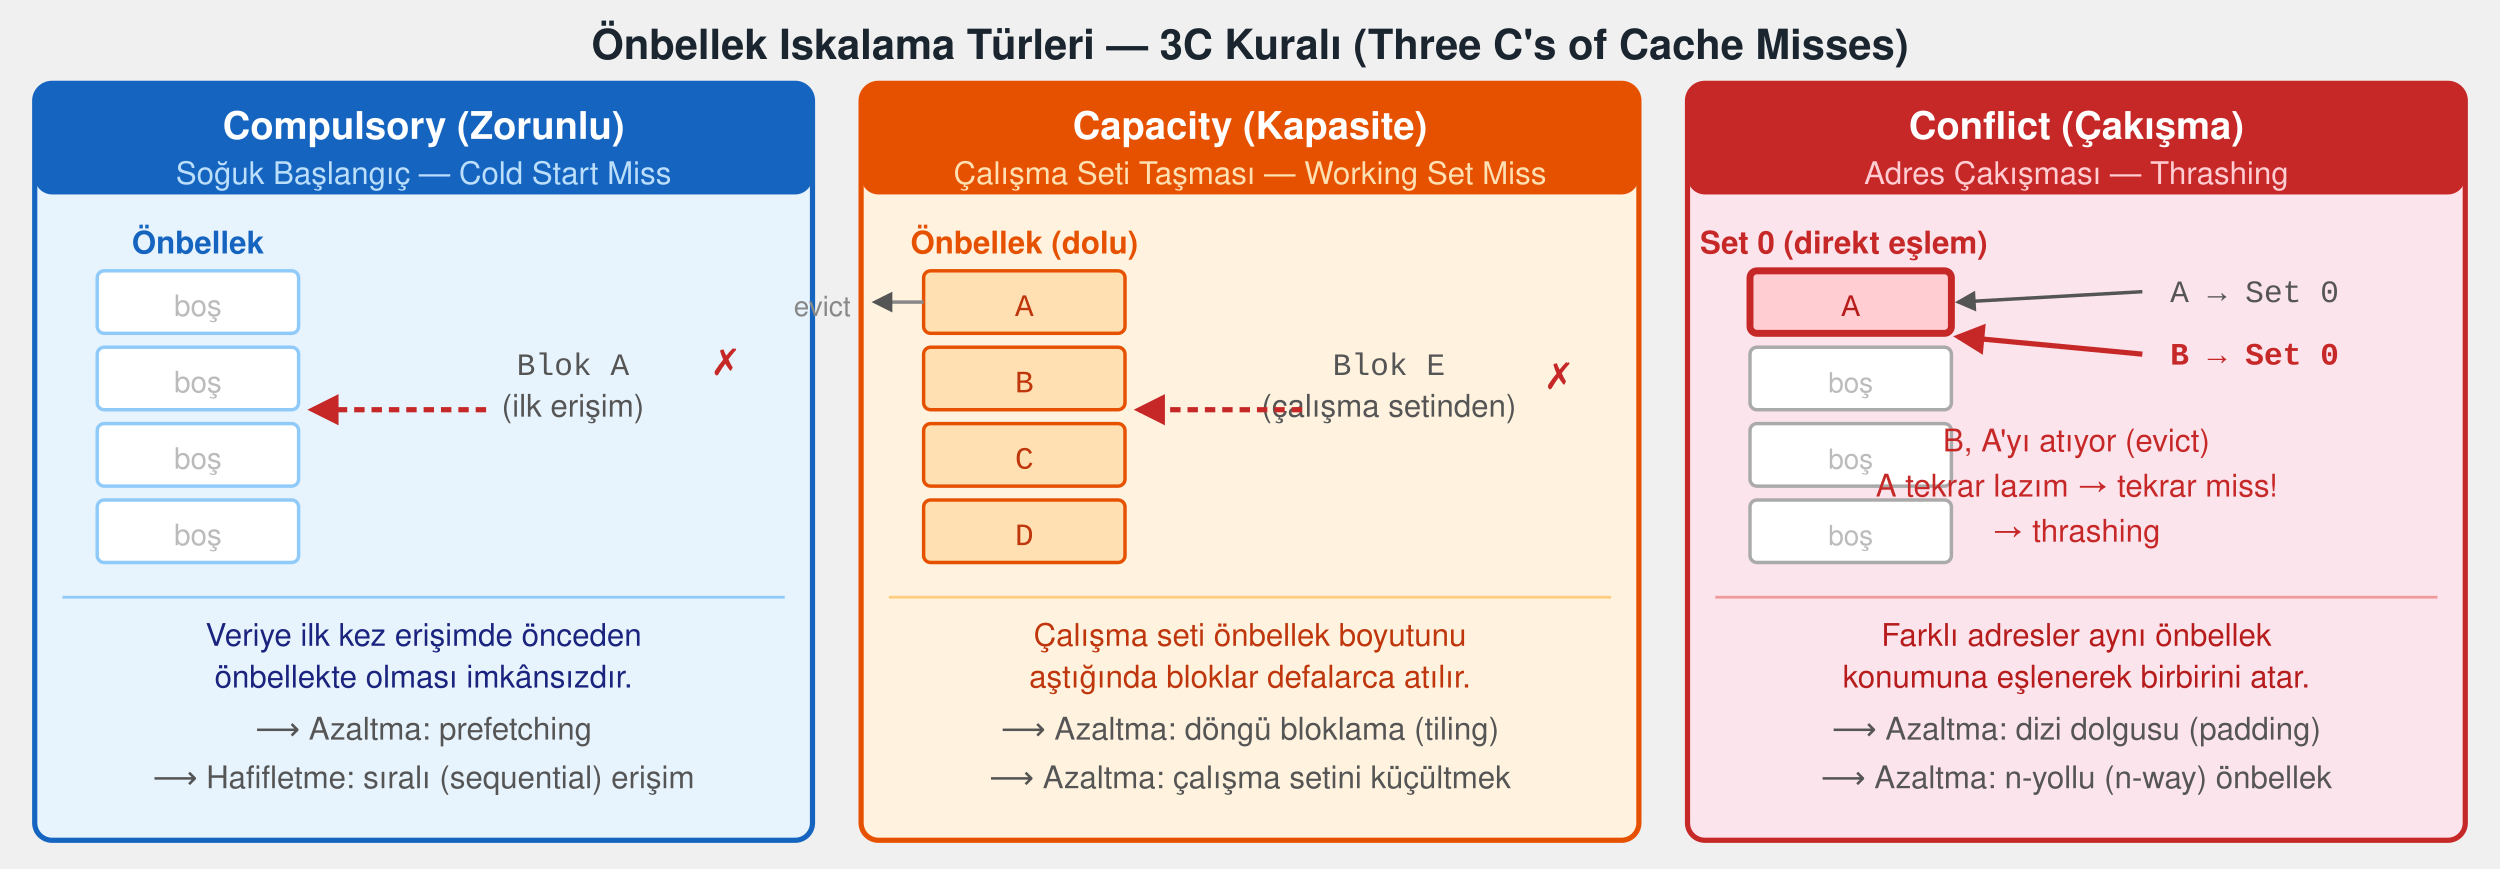
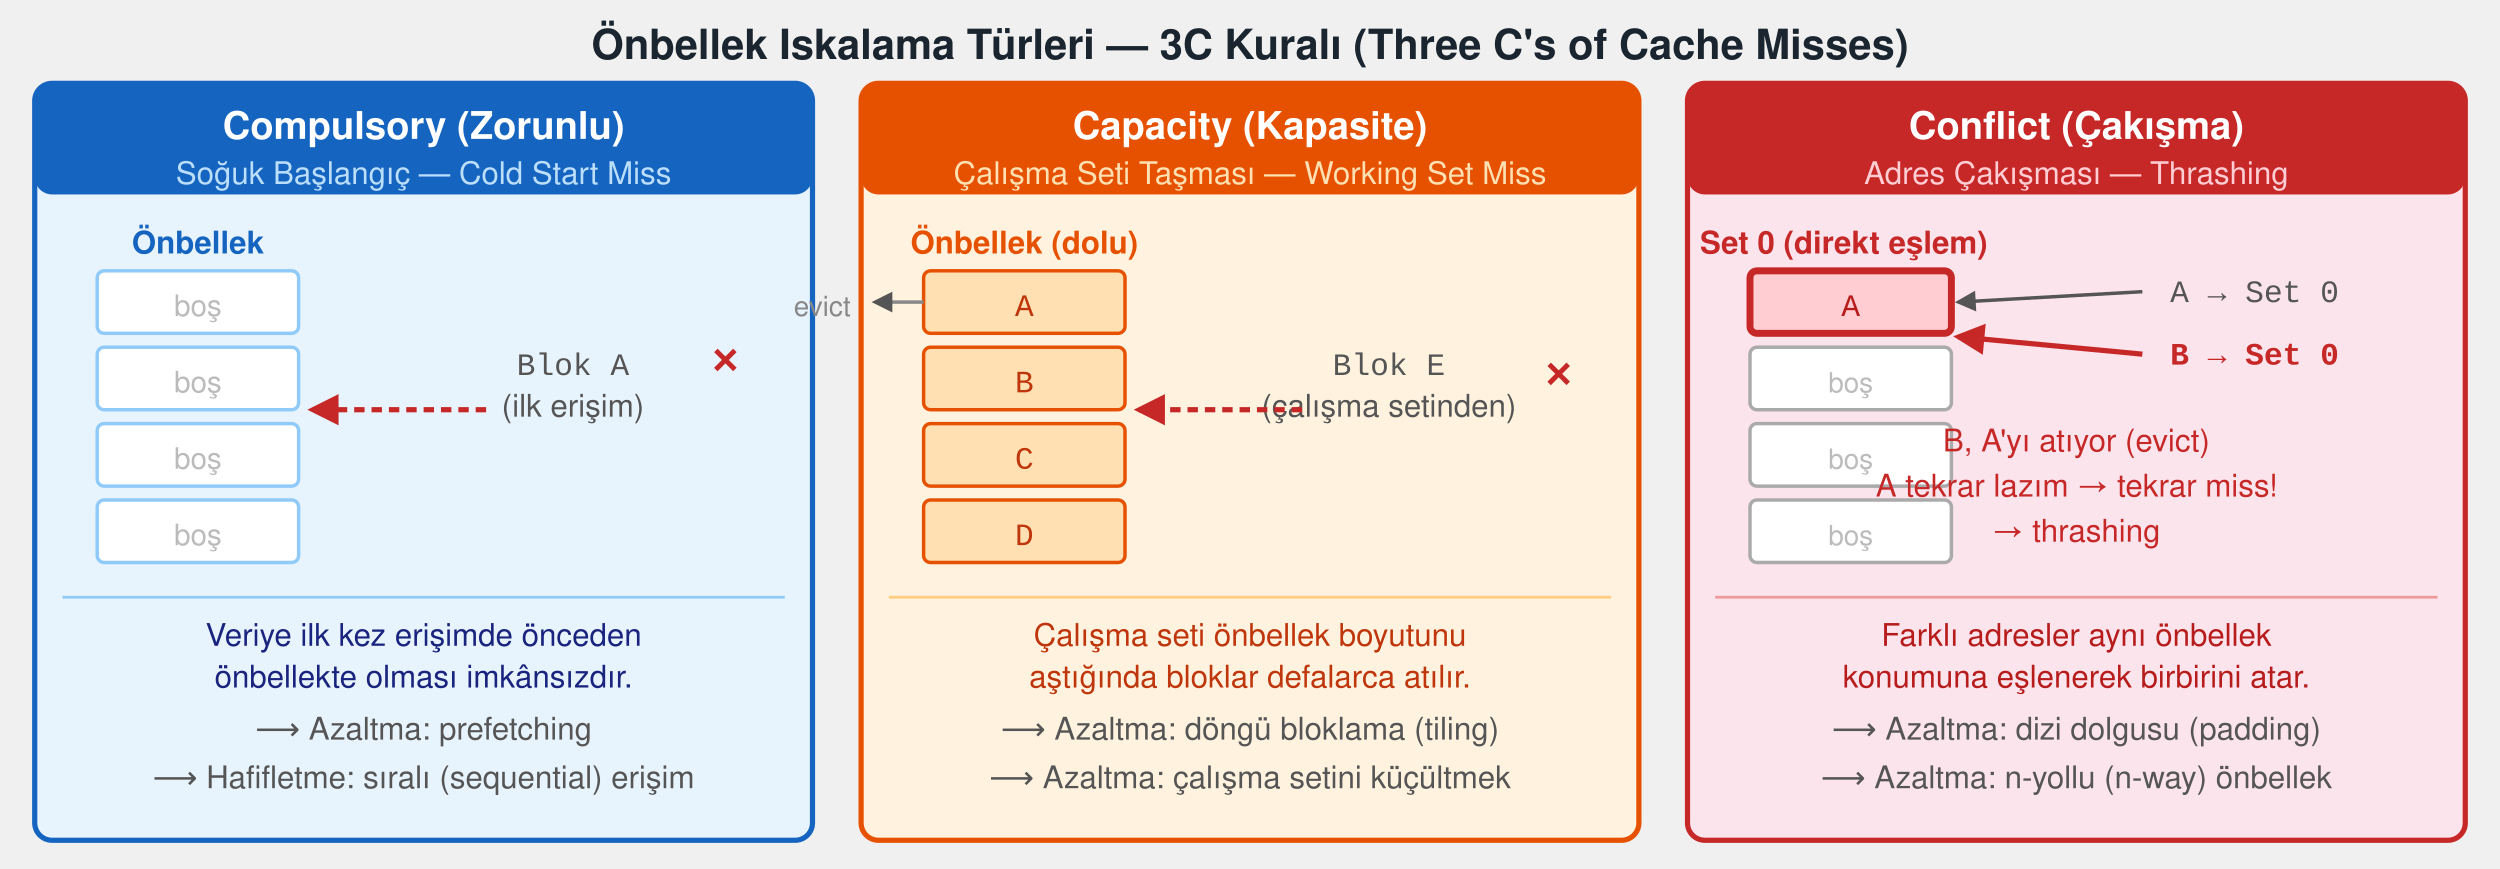
<svg xmlns="http://www.w3.org/2000/svg" width="720" height="250" viewBox="0 0 720 250">
  <defs>
    <style>.sf{font-family:'Segoe UI',Helvetica,Arial,sans-serif}.mf{font-family:'Consolas','Courier New',monospace}</style>
    <marker id="ah" markerWidth="6" markerHeight="6" refX="5" refY="3" orient="auto">
      <path d="M0 0 L6 3 L0 6 Z" fill="#555" />
    </marker>
    <marker id="ahr" markerWidth="6" markerHeight="6" refX="5" refY="3" orient="auto">
      <path d="M0 0 L6 3 L0 6 Z" fill="#c62828" />
    </marker>
  </defs>
  <text x="360" y="17" text-anchor="middle" font-size="12" font-weight="bold" fill="#1a252f" class="sf">Önbellek Iskalama Türleri — 3C Kuralı (Three C's of Cache Misses)</text>
  <rect x="10" y="24" width="224" height="218" rx="5" fill="#e8f4fd" stroke="#1565c0" stroke-width="1.5" />
  <rect x="10" y="24" width="224" height="32" rx="5" fill="#1565c0" />
  <text x="122" y="40" text-anchor="middle" font-size="11" font-weight="bold" fill="white" class="sf">Compulsory (Zorunlu)</text>
  <text x="122" y="53" text-anchor="middle" font-size="9" fill="#bbdefb" class="sf">Soğuk Başlangıç — Cold Start Miss</text>
  <text x="57" y="73" text-anchor="middle" font-size="9" font-weight="bold" fill="#1565c0" class="sf">Önbellek</text>
  <rect x="28" y="78" width="58" height="18" rx="2" fill="white" stroke="#90caf9" stroke-width="1" />
  <text x="57" y="91" text-anchor="middle" font-size="8.5" fill="#bbb" class="sf">boş</text>
  <rect x="28" y="100" width="58" height="18" rx="2" fill="white" stroke="#90caf9" stroke-width="1" />
  <text x="57" y="113" text-anchor="middle" font-size="8.5" fill="#bbb" class="sf">boş</text>
  <rect x="28" y="122" width="58" height="18" rx="2" fill="white" stroke="#90caf9" stroke-width="1" />
  <text x="57" y="135" text-anchor="middle" font-size="8.5" fill="#bbb" class="sf">boş</text>
  <rect x="28" y="144" width="58" height="18" rx="2" fill="white" stroke="#90caf9" stroke-width="1" />
  <text x="57" y="157" text-anchor="middle" font-size="8.5" fill="#bbb" class="sf">boş</text>
  <text x="165" y="108" text-anchor="middle" font-size="9" fill="#555" class="mf">Blok A</text>
  <text x="165" y="120" text-anchor="middle" font-size="9" fill="#555" class="sf">(ilk erişim)</text>
  <line x1="140" y1="118" x2="90" y2="118" stroke="#c62828" stroke-width="1.5" stroke-dasharray="3,2" marker-end="url(#ahr)" />
-   <text x="205" y="108" font-size="13" font-weight="bold" fill="#c62828" class="mf">✗</text>
+   <text x="205" y="108" font-size="13" font-weight="bold" fill="#c62828" class="mf">×</text>
  <line x1="18" y1="172" x2="226" y2="172" stroke="#90caf9" stroke-width="0.8" />
  <text x="122" y="186" text-anchor="middle" font-size="9" fill="#1a237e" class="sf">Veriye ilk kez erişimde önceden</text>
  <text x="122" y="198" text-anchor="middle" font-size="9" fill="#1a237e" class="sf">önbellekte olması imkânsızdır.</text>
  <text x="122" y="213" text-anchor="middle" font-size="9" fill="#555" class="sf">⟶ Azaltma: prefetching</text>
  <text x="122" y="227" text-anchor="middle" font-size="9" fill="#555" class="sf">⟶ Hafifletme: sıralı (sequential) erişim</text>
  <rect x="248" y="24" width="224" height="218" rx="5" fill="#fff3e0" stroke="#e65100" stroke-width="1.5" />
  <rect x="248" y="24" width="224" height="32" rx="5" fill="#e65100" />
  <text x="360" y="40" text-anchor="middle" font-size="11" font-weight="bold" fill="white" class="sf">Capacity (Kapasite)</text>
  <text x="360" y="53" text-anchor="middle" font-size="9" fill="#ffe0b2" class="sf">Çalışma Seti Taşması — Working Set Miss</text>
  <text x="295" y="73" text-anchor="middle" font-size="9" font-weight="bold" fill="#e65100" class="sf">Önbellek (dolu)</text>
  <rect x="266" y="78" width="58" height="18" rx="2" fill="#ffe0b2" stroke="#e65100" stroke-width="1" />
  <text x="295" y="91" text-anchor="middle" font-size="9" fill="#bf360c" class="mf">A</text>
  <rect x="266" y="100" width="58" height="18" rx="2" fill="#ffe0b2" stroke="#e65100" stroke-width="1" />
  <text x="295" y="113" text-anchor="middle" font-size="9" fill="#bf360c" class="mf">B</text>
  <rect x="266" y="122" width="58" height="18" rx="2" fill="#ffe0b2" stroke="#e65100" stroke-width="1" />
  <text x="295" y="135" text-anchor="middle" font-size="9" fill="#bf360c" class="mf">C</text>
  <rect x="266" y="144" width="58" height="18" rx="2" fill="#ffe0b2" stroke="#e65100" stroke-width="1" />
  <text x="295" y="157" text-anchor="middle" font-size="9" fill="#bf360c" class="mf">D</text>
  <text x="400" y="108" text-anchor="middle" font-size="9" fill="#555" class="mf">Blok E</text>
  <text x="400" y="120" text-anchor="middle" font-size="9" fill="#555" class="sf">(çalışma setinden)</text>
  <line x1="375" y1="118" x2="328" y2="118" stroke="#c62828" stroke-width="1.5" stroke-dasharray="3,2" marker-end="url(#ahr)" />
  <line x1="266" y1="87" x2="252" y2="87" stroke="#888" stroke-width="1" marker-end="url(#ah)" />
  <text x="245" y="91" text-anchor="end" font-size="8" fill="#888" class="sf">evict</text>
-   <text x="445" y="112" font-size="13" font-weight="bold" fill="#c62828" class="mf">✗</text>
+   <text x="445" y="112" font-size="13" font-weight="bold" fill="#c62828" class="mf">×</text>
  <line x1="256" y1="172" x2="464" y2="172" stroke="#ffcc80" stroke-width="0.8" />
  <text x="360" y="186" text-anchor="middle" font-size="9" fill="#bf360c" class="sf">Çalışma seti önbellek boyutunu</text>
  <text x="360" y="198" text-anchor="middle" font-size="9" fill="#bf360c" class="sf">aştığında bloklar defalarca atılır.</text>
  <text x="360" y="213" text-anchor="middle" font-size="9" fill="#555" class="sf">⟶ Azaltma: döngü bloklama (tiling)</text>
  <text x="360" y="227" text-anchor="middle" font-size="9" fill="#555" class="sf">⟶ Azaltma: çalışma setini küçültmek</text>
  <rect x="486" y="24" width="224" height="218" rx="5" fill="#fce4ec" stroke="#c62828" stroke-width="1.5" />
  <rect x="486" y="24" width="224" height="32" rx="5" fill="#c62828" />
  <text x="598" y="40" text-anchor="middle" font-size="11" font-weight="bold" fill="white" class="sf">Conflict (Çakışma)</text>
  <text x="598" y="53" text-anchor="middle" font-size="9" fill="#ffcdd2" class="sf">Adres Çakışması — Thrashing</text>
  <text x="531" y="73" text-anchor="middle" font-size="9" font-weight="bold" fill="#c62828" class="sf">Set 0 (direkt eşlem)</text>
  <rect x="504" y="78" width="58" height="18" rx="2" fill="#ffcdd2" stroke="#c62828" stroke-width="2" />
  <text x="533" y="91" text-anchor="middle" font-size="9" fill="#b71c1c" class="mf">A</text>
  <rect x="504" y="100" width="58" height="18" rx="2" fill="white" stroke="#aaa" stroke-width="1" />
  <text x="533" y="113" text-anchor="middle" font-size="8" fill="#bbb" class="sf">boş</text>
  <rect x="504" y="122" width="58" height="18" rx="2" fill="white" stroke="#aaa" stroke-width="1" />
  <text x="533" y="135" text-anchor="middle" font-size="8" fill="#bbb" class="sf">boş</text>
  <rect x="504" y="144" width="58" height="18" rx="2" fill="white" stroke="#aaa" stroke-width="1" />
  <text x="533" y="157" text-anchor="middle" font-size="8" fill="#bbb" class="sf">boş</text>
  <text x="625" y="87" font-size="9" fill="#555" class="mf">A → Set 0</text>
  <line x1="617" y1="84" x2="564" y2="87" stroke="#555" stroke-width="1" marker-end="url(#ah)" />
  <text x="625" y="105" font-size="9" font-weight="bold" fill="#c62828" class="mf">B → Set 0</text>
  <line x1="617" y1="102" x2="564" y2="97" stroke="#c62828" stroke-width="1.5" marker-end="url(#ahr)" />
  <text x="598" y="130" text-anchor="middle" font-size="9" fill="#c62828" class="sf">B, A'yı atıyor (evict)</text>
  <text x="598" y="143" text-anchor="middle" font-size="9" fill="#c62828" class="sf">A tekrar lazım → tekrar miss!</text>
  <text x="598" y="156" text-anchor="middle" font-size="9" fill="#c62828" class="sf">→ thrashing</text>
  <line x1="494" y1="172" x2="702" y2="172" stroke="#ef9a9a" stroke-width="0.8" />
  <text x="598" y="186" text-anchor="middle" font-size="9" fill="#b71c1c" class="sf">Farklı adresler aynı önbellek</text>
  <text x="598" y="198" text-anchor="middle" font-size="9" fill="#b71c1c" class="sf">konumuna eşlenerek birbirini atar.</text>
  <text x="598" y="213" text-anchor="middle" font-size="9" fill="#555" class="sf">⟶ Azaltma: dizi dolgusu (padding)</text>
  <text x="598" y="227" text-anchor="middle" font-size="9" fill="#555" class="sf">⟶ Azaltma: n-yollu (n-way) önbellek</text>
</svg>
